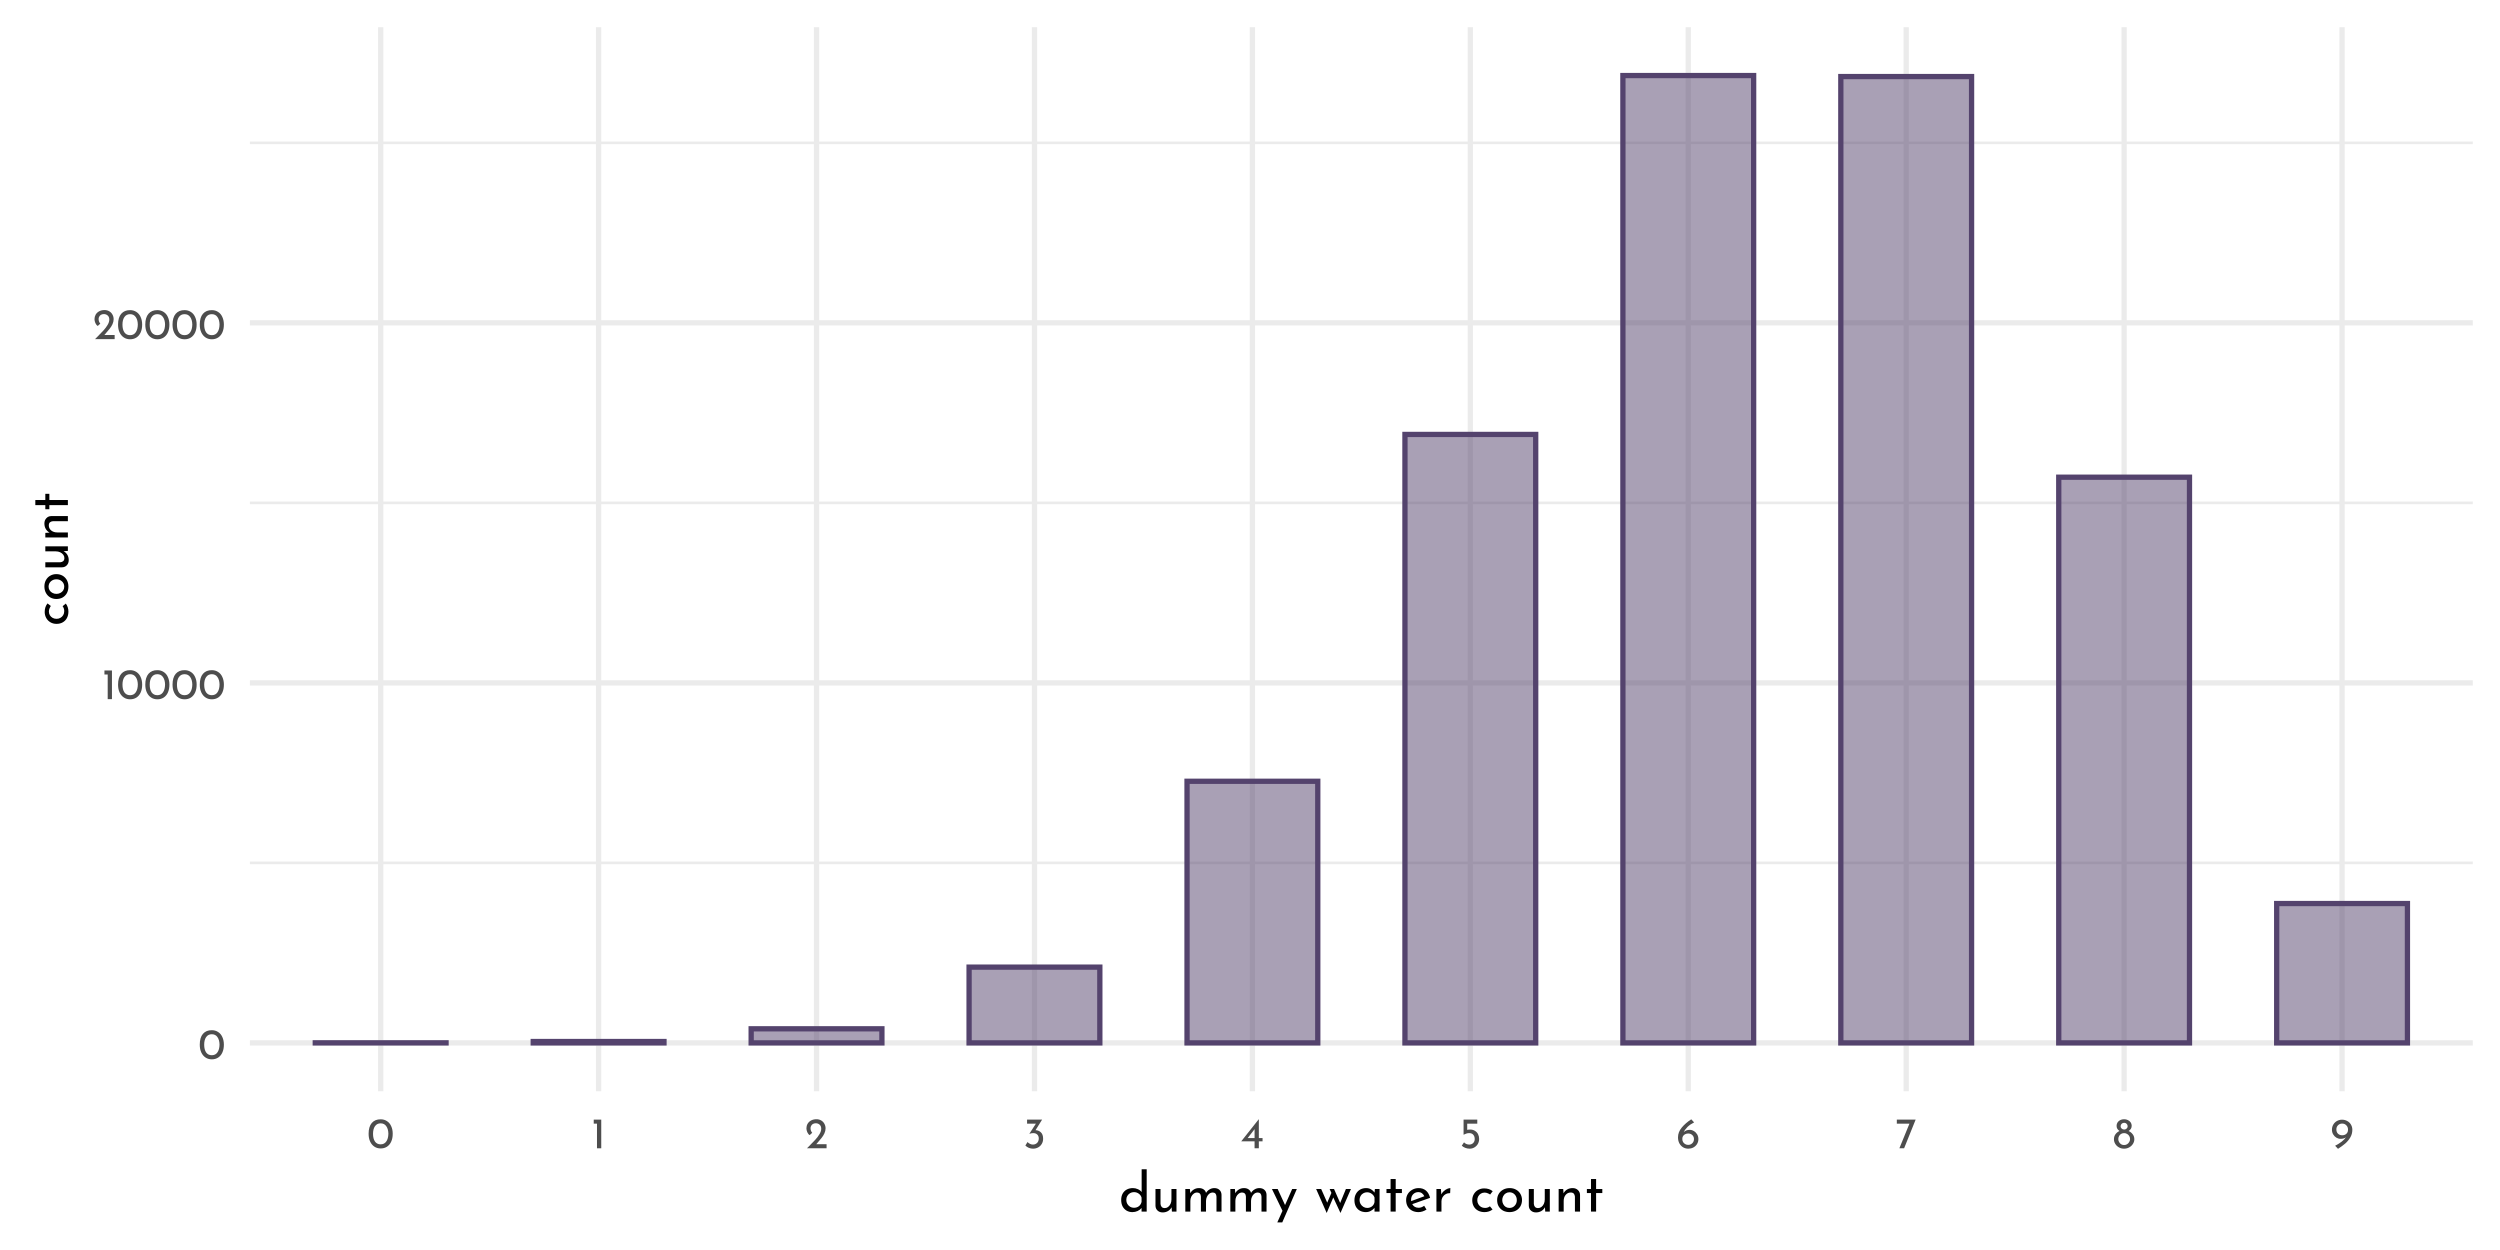
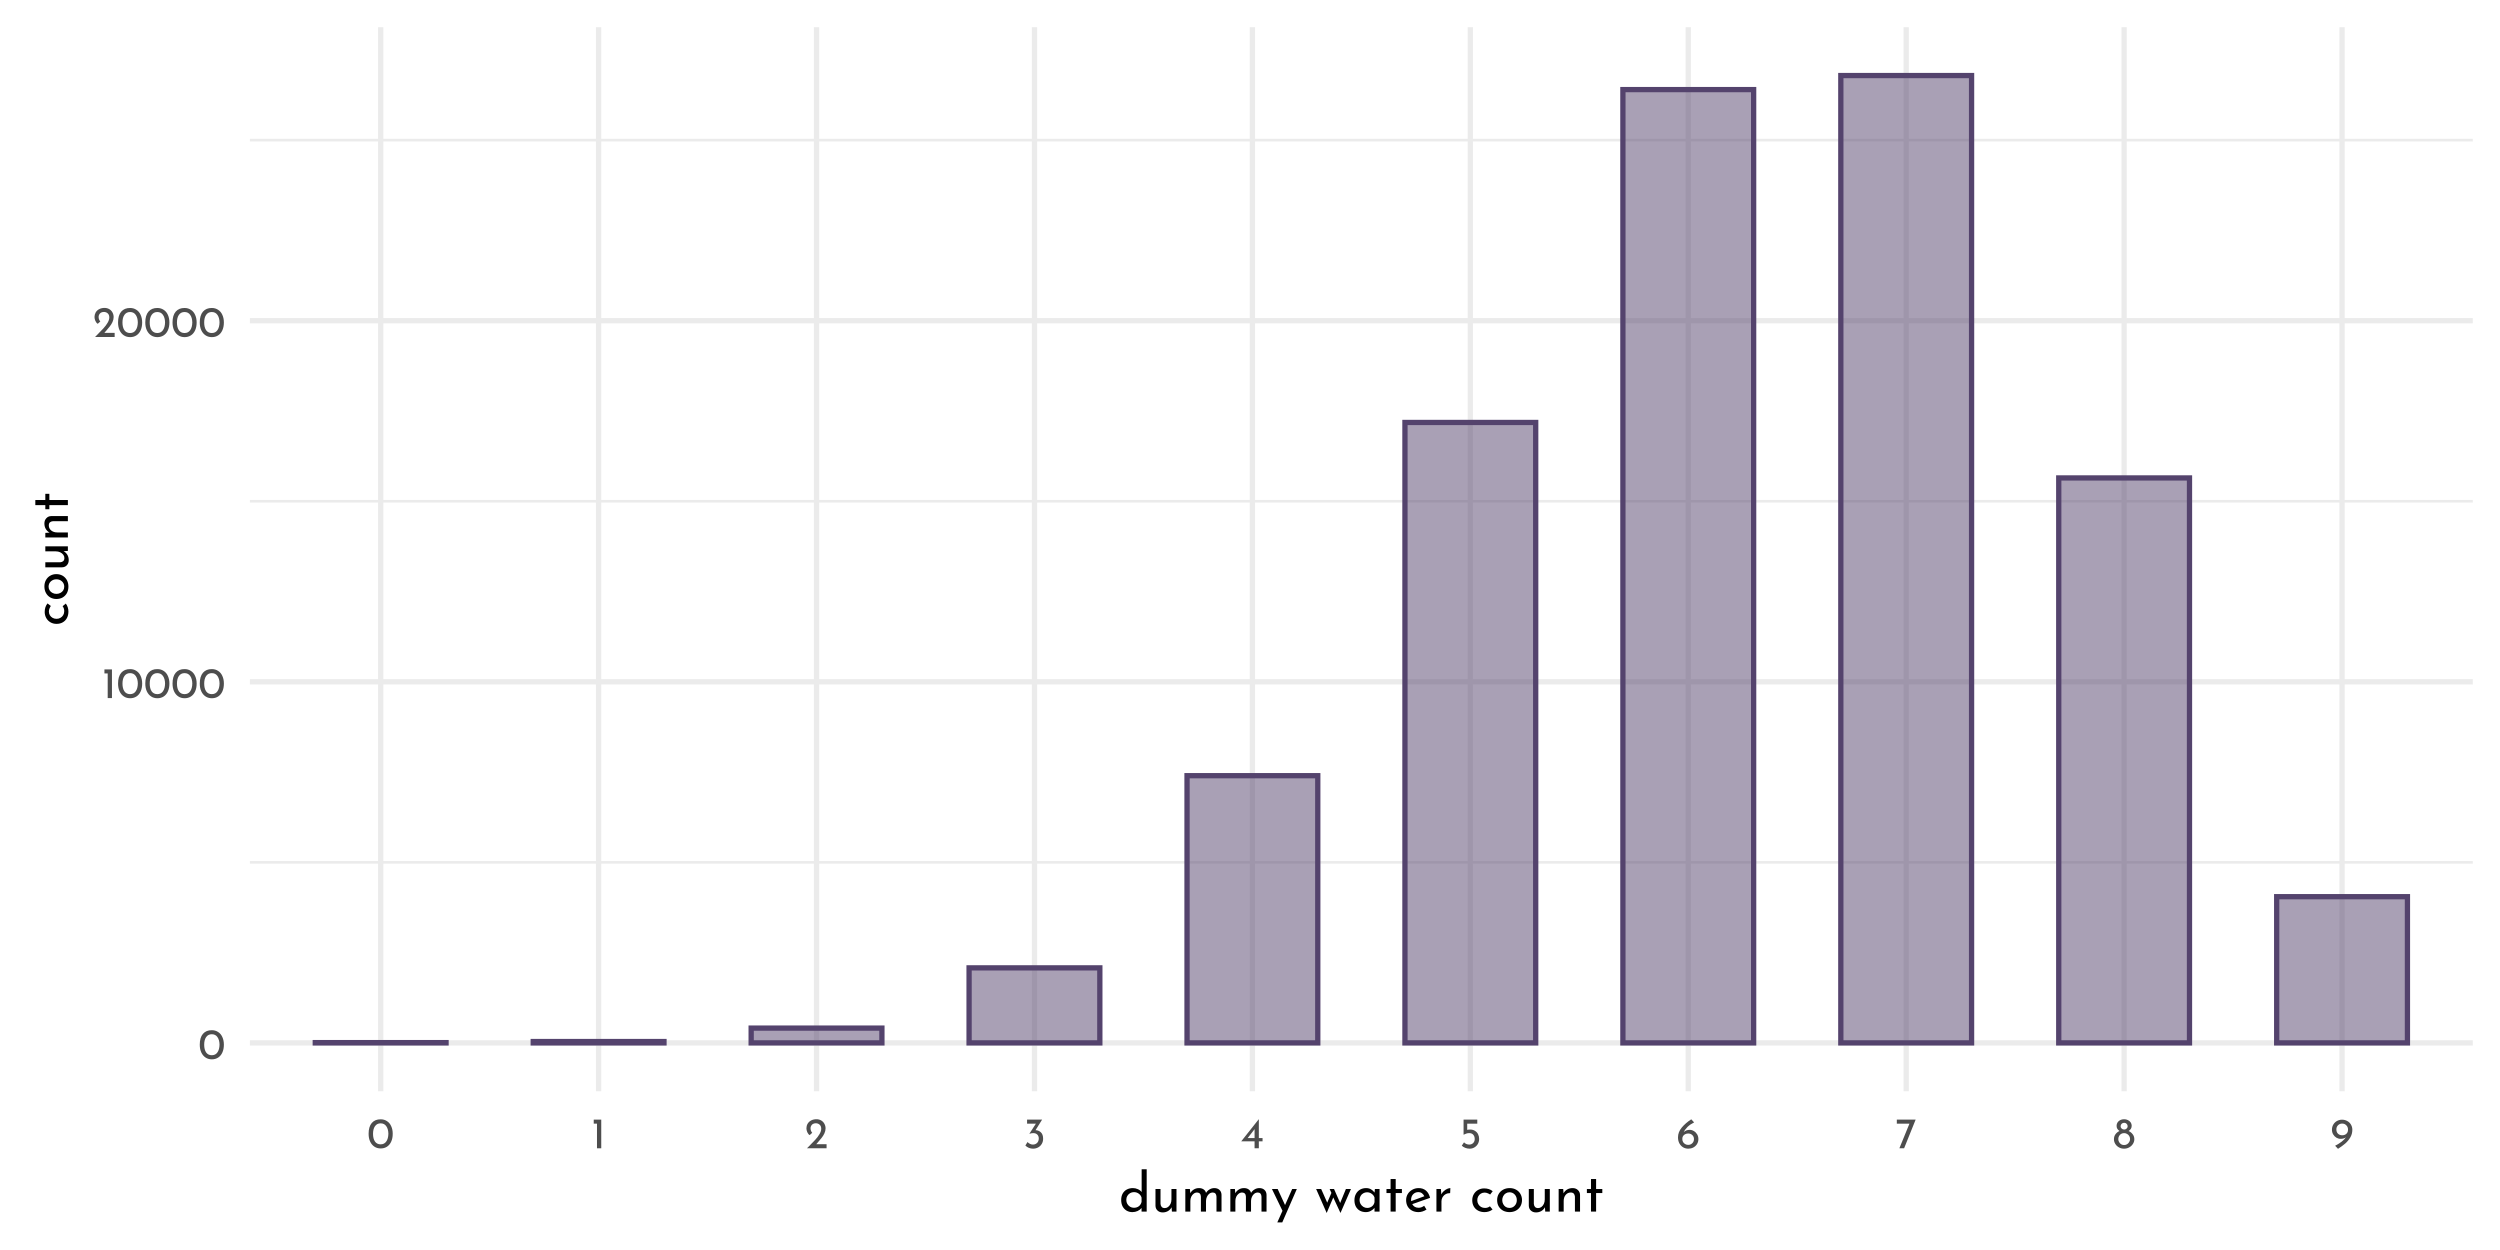
<svg xmlns="http://www.w3.org/2000/svg" xmlns:xlink="http://www.w3.org/1999/xlink" width="504pt" height="252pt" viewBox="0 0 504 252" version="1.1">
  <defs>
    <g>
      <symbol overflow="visible" id="glyph0-0">
        <path style="stroke:none;" d="" />
      </symbol>
      <symbol overflow="visible" id="glyph0-1">
        <path style="stroke:none;" d="M 2.75 0.031 C 2.27 0.031 1.848 -0.086 1.484 -0.328 C 1.117 -0.566 0.832 -0.906 0.625 -1.344 C 0.414 -1.789 0.312 -2.316 0.312 -2.922 C 0.312 -3.879 0.523 -4.609 0.953 -5.109 C 1.391 -5.609 1.988 -5.852 2.75 -5.844 C 3.219 -5.844 3.633 -5.723 4 -5.484 C 4.375 -5.254 4.66 -4.914 4.859 -4.469 C 5.066 -4.031 5.172 -3.516 5.172 -2.922 C 5.172 -2.305 5.066 -1.773 4.859 -1.328 C 4.66 -0.891 4.375 -0.551 4 -0.312 C 3.633 -0.082 3.219 0.031 2.75 0.031 Z M 2.734 -0.797 C 3.234 -0.797 3.613 -0.988 3.875 -1.375 C 4.145 -1.758 4.285 -2.281 4.297 -2.938 C 4.285 -3.57 4.145 -4.078 3.875 -4.453 C 3.613 -4.836 3.234 -5.031 2.734 -5.031 C 2.242 -5.031 1.863 -4.836 1.594 -4.453 C 1.332 -4.078 1.203 -3.566 1.203 -2.922 C 1.203 -2.266 1.332 -1.742 1.594 -1.359 C 1.863 -0.984 2.242 -0.797 2.734 -0.797 Z M 2.734 -0.797 " />
      </symbol>
      <symbol overflow="visible" id="glyph0-2">
        <path style="stroke:none;" d="M 1.984 -5.781 L 1.984 0 L 1.125 0 L 1.125 -4.969 L 0.469 -4.969 L 0.469 -5.781 Z M 1.984 -5.781 " />
      </symbol>
      <symbol overflow="visible" id="glyph0-3">
        <path style="stroke:none;" d="M 4.422 -0.828 L 4.422 0 L 0.469 0 L 0.766 -0.297 C 1.359 -0.891 1.82 -1.367 2.156 -1.734 C 2.5 -2.109 2.781 -2.484 3 -2.859 C 3.227 -3.242 3.344 -3.602 3.344 -3.938 C 3.344 -4.301 3.234 -4.578 3.016 -4.766 C 2.805 -4.953 2.551 -5.047 2.25 -5.047 C 2.008 -5.047 1.805 -4.992 1.641 -4.891 C 1.484 -4.785 1.367 -4.656 1.297 -4.5 C 1.223 -4.352 1.188 -4.207 1.188 -4.062 C 1.188 -3.688 1.301 -3.375 1.531 -3.125 L 1.016 -2.656 C 0.816 -2.77 0.656 -2.969 0.531 -3.25 C 0.414 -3.531 0.359 -3.789 0.359 -4.031 C 0.359 -4.352 0.438 -4.656 0.594 -4.938 C 0.758 -5.219 0.992 -5.441 1.297 -5.609 C 1.609 -5.773 1.973 -5.859 2.391 -5.859 C 2.742 -5.859 3.062 -5.773 3.344 -5.609 C 3.625 -5.441 3.836 -5.219 3.984 -4.938 C 4.141 -4.656 4.219 -4.348 4.219 -4.016 C 4.219 -3.68 4.141 -3.344 3.984 -3 C 3.828 -2.664 3.629 -2.352 3.391 -2.062 C 3.16 -1.77 2.852 -1.406 2.469 -0.969 L 2.344 -0.828 Z M 4.422 -0.828 " />
      </symbol>
      <symbol overflow="visible" id="glyph0-4">
        <path style="stroke:none;" d="M 2.516 -3.656 C 2.961 -3.633 3.328 -3.484 3.609 -3.203 C 3.898 -2.922 4.047 -2.492 4.047 -1.922 C 4.047 -1.523 3.953 -1.176 3.766 -0.875 C 3.586 -0.57 3.344 -0.336 3.031 -0.172 C 2.719 -0.004 2.375 0.078 2 0.078 C 1.719 0.078 1.438 0.02 1.156 -0.094 C 0.875 -0.219 0.645 -0.375 0.469 -0.562 L 0.906 -1.266 C 1.02 -1.129 1.176 -1.008 1.375 -0.906 C 1.57 -0.801 1.773 -0.75 1.984 -0.75 C 2.316 -0.75 2.598 -0.859 2.828 -1.078 C 3.055 -1.305 3.172 -1.609 3.172 -1.984 C 3.172 -2.305 3.07 -2.566 2.875 -2.766 C 2.676 -2.961 2.406 -3.062 2.062 -3.062 C 1.812 -3.062 1.562 -3.016 1.312 -2.922 L 1.297 -2.969 L 2.594 -4.969 L 0.812 -4.969 L 0.812 -5.781 L 3.844 -5.781 Z M 2.516 -3.656 " />
      </symbol>
      <symbol overflow="visible" id="glyph0-5">
        <path style="stroke:none;" d="M 4.406 -2.062 L 4.406 -1.406 L 3.656 -1.406 L 3.656 0 L 2.797 0 L 2.797 -1.406 L 0.109 -1.406 L 3.641 -5.859 L 3.656 -5.859 L 3.656 -2.062 Z M 2.797 -2.062 L 2.797 -3.859 L 1.406 -2.062 Z M 2.797 -2.062 " />
      </symbol>
      <symbol overflow="visible" id="glyph0-6">
        <path style="stroke:none;" d="M 2.266 -3.781 C 2.641 -3.781 2.961 -3.691 3.234 -3.516 C 3.516 -3.348 3.723 -3.125 3.859 -2.844 C 4.004 -2.562 4.078 -2.242 4.078 -1.891 C 4.078 -1.523 3.992 -1.191 3.828 -0.891 C 3.66 -0.598 3.43 -0.363 3.141 -0.188 C 2.848 -0.008 2.52 0.078 2.156 0.078 C 1.852 0.078 1.555 0.02 1.266 -0.094 C 0.984 -0.207 0.754 -0.352 0.578 -0.531 L 1.031 -1.203 C 1.145 -1.066 1.297 -0.957 1.484 -0.875 C 1.68 -0.789 1.879 -0.75 2.078 -0.75 C 2.398 -0.75 2.664 -0.852 2.875 -1.062 C 3.082 -1.27 3.188 -1.535 3.188 -1.859 C 3.188 -2.223 3.086 -2.516 2.891 -2.734 C 2.703 -2.953 2.426 -3.062 2.062 -3.062 C 1.863 -3.062 1.676 -3.031 1.5 -2.969 C 1.32 -2.914 1.133 -2.836 0.938 -2.734 L 0.938 -5.781 L 3.703 -5.781 L 3.703 -4.969 L 1.672 -4.969 L 1.672 -3.719 C 1.859 -3.758 2.055 -3.781 2.266 -3.781 Z M 2.266 -3.781 " />
      </symbol>
      <symbol overflow="visible" id="glyph0-7">
        <path style="stroke:none;" d="M 2.688 -3.719 C 2.988 -3.719 3.27 -3.633 3.531 -3.469 C 3.801 -3.312 4.02 -3.094 4.188 -2.812 C 4.352 -2.531 4.438 -2.211 4.438 -1.859 C 4.438 -1.484 4.344 -1.145 4.156 -0.844 C 3.969 -0.551 3.719 -0.32 3.406 -0.156 C 3.094 0 2.758 0.078 2.406 0.078 C 2.02 0.078 1.664 -0.016 1.344 -0.203 C 1.031 -0.398 0.781 -0.672 0.594 -1.016 C 0.414 -1.359 0.328 -1.758 0.328 -2.219 C 0.328 -2.914 0.578 -3.566 1.078 -4.172 C 1.578 -4.773 2.219 -5.332 3 -5.844 L 3.578 -5.219 C 3.047 -4.957 2.602 -4.656 2.25 -4.312 C 1.906 -3.969 1.648 -3.613 1.484 -3.25 C 1.785 -3.562 2.188 -3.719 2.688 -3.719 Z M 2.375 -0.688 C 2.707 -0.688 2.984 -0.797 3.203 -1.016 C 3.43 -1.234 3.547 -1.516 3.547 -1.859 C 3.547 -2.191 3.43 -2.461 3.203 -2.672 C 2.984 -2.879 2.707 -2.984 2.375 -2.984 C 2.164 -2.984 1.969 -2.938 1.781 -2.844 C 1.602 -2.758 1.461 -2.641 1.359 -2.484 C 1.254 -2.328 1.203 -2.16 1.203 -1.984 L 1.203 -1.828 C 1.203 -1.617 1.254 -1.426 1.359 -1.25 C 1.461 -1.082 1.602 -0.945 1.781 -0.844 C 1.969 -0.738 2.164 -0.688 2.375 -0.688 Z M 2.375 -0.688 " />
      </symbol>
      <symbol overflow="visible" id="glyph0-8">
        <path style="stroke:none;" d="M 4.062 -5.781 L 1.734 0 L 0.781 0 L 2.812 -4.969 L 0.266 -4.969 L 0.266 -5.781 Z M 4.062 -5.781 " />
      </symbol>
      <symbol overflow="visible" id="glyph0-9">
        <path style="stroke:none;" d="M 0.25 -1.828 C 0.25 -2.234 0.359 -2.578 0.578 -2.859 C 0.805 -3.148 1.07 -3.359 1.375 -3.484 C 1.188 -3.609 1.039 -3.754 0.938 -3.922 C 0.832 -4.086 0.781 -4.289 0.781 -4.531 C 0.781 -4.781 0.844 -5.004 0.969 -5.203 C 1.102 -5.41 1.285 -5.57 1.516 -5.688 C 1.742 -5.801 2.004 -5.859 2.297 -5.859 C 2.578 -5.859 2.832 -5.801 3.062 -5.688 C 3.301 -5.57 3.488 -5.414 3.625 -5.219 C 3.758 -5.02 3.828 -4.801 3.828 -4.562 C 3.828 -4.312 3.773 -4.102 3.672 -3.938 C 3.566 -3.77 3.41 -3.617 3.203 -3.484 C 3.523 -3.348 3.797 -3.133 4.016 -2.844 C 4.242 -2.562 4.359 -2.223 4.359 -1.828 C 4.359 -1.492 4.266 -1.18 4.078 -0.891 C 3.898 -0.598 3.648 -0.363 3.328 -0.188 C 3.016 -0.008 2.664 0.078 2.281 0.078 C 1.906 0.078 1.562 -0.008 1.25 -0.188 C 0.938 -0.363 0.691 -0.598 0.516 -0.891 C 0.336 -1.18 0.25 -1.492 0.25 -1.828 Z M 1.594 -4.438 C 1.594 -4.25 1.664 -4.094 1.812 -3.969 C 1.957 -3.844 2.125 -3.781 2.312 -3.781 C 2.5 -3.781 2.66 -3.844 2.797 -3.969 C 2.941 -4.094 3.016 -4.25 3.016 -4.438 C 3.016 -4.633 2.945 -4.801 2.812 -4.938 C 2.676 -5.07 2.508 -5.141 2.312 -5.141 C 2.113 -5.141 1.941 -5.07 1.797 -4.938 C 1.66 -4.801 1.594 -4.633 1.594 -4.438 Z M 1.125 -1.859 C 1.125 -1.648 1.176 -1.453 1.281 -1.266 C 1.383 -1.078 1.523 -0.926 1.703 -0.812 C 1.879 -0.707 2.07 -0.656 2.281 -0.656 C 2.5 -0.656 2.703 -0.707 2.891 -0.812 C 3.078 -0.926 3.223 -1.078 3.328 -1.266 C 3.441 -1.453 3.5 -1.648 3.5 -1.859 C 3.5 -2.078 3.445 -2.273 3.344 -2.453 C 3.238 -2.641 3.094 -2.785 2.906 -2.891 C 2.719 -3.004 2.52 -3.062 2.312 -3.062 C 2.094 -3.062 1.891 -3.008 1.703 -2.906 C 1.523 -2.801 1.383 -2.656 1.281 -2.469 C 1.176 -2.281 1.125 -2.078 1.125 -1.859 Z M 1.125 -1.859 " />
      </symbol>
      <symbol overflow="visible" id="glyph0-10">
        <path style="stroke:none;" d="M 2.359 -5.766 C 2.742 -5.766 3.094 -5.676 3.406 -5.5 C 3.727 -5.332 3.977 -5.094 4.156 -4.781 C 4.344 -4.469 4.438 -4.117 4.438 -3.734 C 4.438 -3.16 4.297 -2.641 4.016 -2.172 C 3.742 -1.711 3.41 -1.312 3.016 -0.969 C 2.617 -0.625 2.129 -0.266 1.547 0.109 L 0.969 -0.516 C 1.477 -0.773 1.922 -1.051 2.297 -1.344 C 2.68 -1.645 2.969 -1.941 3.156 -2.234 C 2.883 -2.016 2.523 -1.906 2.078 -1.906 C 1.773 -1.906 1.488 -1.984 1.219 -2.141 C 0.957 -2.305 0.742 -2.523 0.578 -2.797 C 0.41 -3.078 0.328 -3.391 0.328 -3.734 C 0.328 -4.141 0.422 -4.492 0.609 -4.797 C 0.797 -5.109 1.047 -5.348 1.359 -5.516 C 1.672 -5.68 2.004 -5.766 2.359 -5.766 Z M 1.219 -3.797 C 1.219 -3.441 1.328 -3.156 1.547 -2.938 C 1.773 -2.727 2.055 -2.625 2.391 -2.625 C 2.734 -2.625 3.016 -2.723 3.234 -2.922 C 3.453 -3.129 3.562 -3.383 3.562 -3.688 L 3.562 -3.859 C 3.551 -4.172 3.43 -4.438 3.203 -4.656 C 2.984 -4.875 2.711 -4.984 2.391 -4.984 C 2.055 -4.984 1.773 -4.867 1.547 -4.641 C 1.328 -4.422 1.219 -4.141 1.219 -3.797 Z M 1.219 -3.797 " />
      </symbol>
      <symbol overflow="visible" id="glyph1-0">
        <path style="stroke:none;" d="" />
      </symbol>
      <symbol overflow="visible" id="glyph1-1">
        <path style="stroke:none;" d="M 5.641 -8.531 L 5.641 0 L 4.609 0 L 4.609 -0.719 C 4.391 -0.457 4.117 -0.254 3.797 -0.109 C 3.484 0.035 3.133 0.109 2.75 0.109 C 2.32 0.109 1.938 0.008 1.594 -0.188 C 1.25 -0.395 0.977 -0.68 0.781 -1.047 C 0.594 -1.422 0.5 -1.852 0.5 -2.344 C 0.5 -2.832 0.598 -3.258 0.797 -3.625 C 1.004 -3.988 1.285 -4.266 1.641 -4.453 C 2.004 -4.641 2.414 -4.734 2.875 -4.734 C 3.219 -4.734 3.547 -4.66 3.859 -4.516 C 4.18 -4.379 4.438 -4.188 4.625 -3.938 L 4.625 -8.531 Z M 3.062 -0.766 C 3.457 -0.766 3.789 -0.867 4.062 -1.078 C 4.344 -1.297 4.523 -1.586 4.609 -1.953 L 4.609 -2.812 C 4.523 -3.133 4.336 -3.398 4.047 -3.609 C 3.766 -3.816 3.438 -3.922 3.062 -3.922 C 2.789 -3.922 2.535 -3.852 2.297 -3.719 C 2.066 -3.582 1.879 -3.395 1.734 -3.156 C 1.598 -2.926 1.531 -2.66 1.531 -2.359 C 1.531 -2.055 1.598 -1.785 1.734 -1.547 C 1.879 -1.305 2.066 -1.113 2.297 -0.969 C 2.535 -0.832 2.789 -0.766 3.062 -0.766 Z M 3.062 -0.766 " />
      </symbol>
      <symbol overflow="visible" id="glyph1-2">
        <path style="stroke:none;" d="M 5.125 -4.547 L 5.125 0 L 4.203 0 L 4.141 -0.875 C 3.984 -0.562 3.742 -0.305 3.422 -0.109 C 3.098 0.078 2.738 0.172 2.344 0.172 C 1.926 0.172 1.582 0.047 1.312 -0.203 C 1.039 -0.453 0.898 -0.781 0.891 -1.188 L 0.891 -4.547 L 1.906 -4.547 L 1.906 -1.547 C 1.926 -1.297 2.004 -1.094 2.141 -0.938 C 2.273 -0.789 2.477 -0.711 2.75 -0.703 C 3 -0.703 3.223 -0.773 3.422 -0.922 C 3.629 -1.078 3.797 -1.285 3.922 -1.547 C 4.047 -1.816 4.109 -2.113 4.109 -2.438 L 4.109 -4.547 Z M 5.125 -4.547 " />
      </symbol>
      <symbol overflow="visible" id="glyph1-3">
        <path style="stroke:none;" d="M 6.734 -4.734 C 7.172 -4.734 7.52 -4.609 7.781 -4.359 C 8.039 -4.117 8.176 -3.789 8.188 -3.375 L 8.188 0 L 7.172 0 L 7.172 -3 C 7.148 -3.539 6.91 -3.82 6.453 -3.844 C 6.18 -3.844 5.941 -3.766 5.734 -3.609 C 5.523 -3.453 5.363 -3.242 5.25 -2.984 C 5.133 -2.734 5.07 -2.461 5.062 -2.172 L 5.062 0 L 4.031 0 L 4.031 -3 C 4.008 -3.539 3.758 -3.82 3.281 -3.844 C 3.02 -3.844 2.785 -3.766 2.578 -3.609 C 2.367 -3.453 2.203 -3.242 2.078 -2.984 C 1.961 -2.723 1.906 -2.445 1.906 -2.156 L 1.906 0 L 0.891 0 L 0.891 -4.547 L 1.812 -4.547 L 1.891 -3.703 C 2.066 -4.023 2.305 -4.273 2.609 -4.453 C 2.91 -4.641 3.258 -4.734 3.656 -4.734 C 4.02 -4.734 4.328 -4.645 4.578 -4.469 C 4.828 -4.301 4.988 -4.066 5.062 -3.766 C 5.25 -4.066 5.488 -4.301 5.781 -4.469 C 6.07 -4.645 6.391 -4.734 6.734 -4.734 Z M 6.734 -4.734 " />
      </symbol>
      <symbol overflow="visible" id="glyph1-4">
        <path style="stroke:none;" d="M 5.219 -4.547 L 2.281 2.188 L 1.281 2.188 L 2.328 -0.156 L 0.203 -4.547 L 1.359 -4.547 L 2.844 -1.312 L 4.281 -4.547 Z M 5.219 -4.547 " />
      </symbol>
      <symbol overflow="visible" id="glyph1-5">
        <path style="stroke:none;" d="" />
      </symbol>
      <symbol overflow="visible" id="glyph1-6">
        <path style="stroke:none;" d="M 7.219 -4.547 L 5.109 0.281 L 3.656 -2.844 L 2.328 0.281 L 0.203 -4.547 L 1.219 -4.547 L 2.438 -1.797 L 3.281 -3.766 L 2.922 -4.547 L 3.812 -4.547 L 5.047 -1.734 L 6.203 -4.547 Z M 7.219 -4.547 " />
      </symbol>
      <symbol overflow="visible" id="glyph1-7">
        <path style="stroke:none;" d="M 5.562 -4.547 L 5.562 0 L 4.547 0 L 4.547 -0.75 C 4.379 -0.531 4.141 -0.332 3.828 -0.156 C 3.523 0.02 3.18 0.109 2.797 0.109 C 2.359 0.109 1.961 0.016 1.609 -0.172 C 1.266 -0.359 0.992 -0.629 0.797 -0.984 C 0.598 -1.348 0.5 -1.781 0.5 -2.281 C 0.5 -2.781 0.602 -3.211 0.812 -3.578 C 1.02 -3.953 1.301 -4.238 1.656 -4.438 C 2.008 -4.633 2.406 -4.734 2.844 -4.734 C 3.227 -4.734 3.562 -4.648 3.844 -4.484 C 4.133 -4.316 4.367 -4.098 4.547 -3.828 L 4.625 -4.547 Z M 3.062 -0.734 C 3.438 -0.734 3.758 -0.836 4.031 -1.047 C 4.301 -1.254 4.473 -1.539 4.547 -1.906 L 4.547 -2.812 C 4.453 -3.125 4.266 -3.379 3.984 -3.578 C 3.711 -3.785 3.395 -3.891 3.031 -3.891 C 2.758 -3.891 2.508 -3.82 2.281 -3.688 C 2.051 -3.562 1.867 -3.379 1.734 -3.141 C 1.598 -2.898 1.531 -2.629 1.531 -2.328 C 1.531 -2.035 1.598 -1.77 1.734 -1.531 C 1.879 -1.289 2.066 -1.098 2.297 -0.953 C 2.535 -0.805 2.789 -0.734 3.062 -0.734 Z M 3.062 -0.734 " />
      </symbol>
      <symbol overflow="visible" id="glyph1-8">
        <path style="stroke:none;" d="M 2.359 -6.562 L 2.359 -4.547 L 3.609 -4.547 L 3.609 -3.734 L 2.359 -3.734 L 2.359 0 L 1.328 0 L 1.328 -3.734 L 0.5 -3.734 L 0.5 -4.547 L 1.328 -4.547 L 1.328 -6.562 Z M 2.359 -6.562 " />
      </symbol>
      <symbol overflow="visible" id="glyph1-9">
        <path style="stroke:none;" d="M 3.031 -0.766 C 3.406 -0.766 3.773 -0.898 4.141 -1.172 L 4.609 -0.406 C 4.367 -0.25 4.109 -0.125 3.828 -0.031 C 3.547 0.062 3.27 0.109 3 0.109 C 2.5 0.109 2.055 0.004 1.672 -0.203 C 1.297 -0.41 1.004 -0.695 0.797 -1.062 C 0.598 -1.426 0.5 -1.844 0.5 -2.312 C 0.5 -2.758 0.609 -3.164 0.828 -3.531 C 1.055 -3.906 1.363 -4.195 1.75 -4.406 C 2.133 -4.625 2.562 -4.734 3.031 -4.734 C 3.625 -4.734 4.117 -4.562 4.516 -4.219 C 4.91 -3.875 5.18 -3.391 5.328 -2.766 L 1.734 -1.5 C 1.859 -1.27 2.031 -1.086 2.25 -0.953 C 2.477 -0.828 2.738 -0.766 3.031 -0.766 Z M 2.953 -3.922 C 2.535 -3.922 2.188 -3.773 1.906 -3.484 C 1.633 -3.191 1.5 -2.816 1.5 -2.359 C 1.5 -2.254 1.504 -2.172 1.516 -2.109 L 4.172 -3.094 C 4.055 -3.344 3.898 -3.539 3.703 -3.688 C 3.504 -3.844 3.254 -3.922 2.953 -3.922 Z M 2.953 -3.922 " />
      </symbol>
      <symbol overflow="visible" id="glyph1-10">
        <path style="stroke:none;" d="M 1.875 -3.469 C 2 -3.719 2.164 -3.938 2.375 -4.125 C 2.594 -4.32 2.82 -4.473 3.062 -4.578 C 3.312 -4.68 3.523 -4.734 3.703 -4.734 L 3.656 -3.719 C 3.332 -3.727 3.035 -3.66 2.766 -3.516 C 2.492 -3.367 2.281 -3.164 2.125 -2.906 C 1.977 -2.645 1.906 -2.367 1.906 -2.078 L 1.906 0 L 0.891 0 L 0.891 -4.547 L 1.797 -4.547 Z M 1.875 -3.469 " />
      </symbol>
      <symbol overflow="visible" id="glyph1-11">
        <path style="stroke:none;" d="M 4.594 -0.422 C 4.383 -0.254 4.141 -0.125 3.859 -0.031 C 3.578 0.062 3.285 0.109 2.984 0.109 C 2.492 0.109 2.062 0.008 1.688 -0.188 C 1.312 -0.383 1.02 -0.664 0.812 -1.031 C 0.602 -1.395 0.5 -1.812 0.5 -2.281 C 0.5 -2.75 0.609 -3.164 0.828 -3.531 C 1.047 -3.895 1.336 -4.176 1.703 -4.375 C 2.066 -4.57 2.461 -4.672 2.891 -4.672 C 3.586 -4.672 4.164 -4.484 4.625 -4.109 L 4.109 -3.438 C 3.961 -3.539 3.789 -3.629 3.594 -3.703 C 3.406 -3.785 3.203 -3.828 2.984 -3.828 C 2.711 -3.828 2.461 -3.758 2.234 -3.625 C 2.016 -3.488 1.836 -3.301 1.703 -3.062 C 1.578 -2.832 1.516 -2.57 1.516 -2.281 C 1.516 -2 1.582 -1.738 1.719 -1.5 C 1.852 -1.27 2.035 -1.082 2.266 -0.938 C 2.504 -0.801 2.773 -0.734 3.078 -0.734 C 3.453 -0.734 3.781 -0.844 4.062 -1.062 Z M 4.594 -0.422 " />
      </symbol>
      <symbol overflow="visible" id="glyph1-12">
        <path style="stroke:none;" d="M 0.5 -2.328 C 0.5 -2.766 0.602 -3.172 0.812 -3.547 C 1.031 -3.922 1.332 -4.211 1.719 -4.422 C 2.102 -4.629 2.539 -4.734 3.031 -4.734 C 3.508 -4.734 3.938 -4.629 4.312 -4.422 C 4.695 -4.211 4.992 -3.922 5.203 -3.547 C 5.41 -3.18 5.516 -2.773 5.516 -2.328 C 5.516 -1.867 5.41 -1.453 5.203 -1.078 C 4.992 -0.711 4.695 -0.422 4.312 -0.203 C 3.926 0.004 3.488 0.109 3 0.109 C 2.52 0.109 2.086 0.008 1.703 -0.188 C 1.328 -0.395 1.031 -0.68 0.812 -1.047 C 0.602 -1.41 0.5 -1.836 0.5 -2.328 Z M 1.531 -2.312 C 1.531 -2.02 1.594 -1.754 1.719 -1.516 C 1.844 -1.273 2.016 -1.082 2.234 -0.938 C 2.461 -0.801 2.711 -0.734 2.984 -0.734 C 3.41 -0.734 3.766 -0.883 4.047 -1.188 C 4.328 -1.488 4.469 -1.863 4.469 -2.312 C 4.469 -2.758 4.328 -3.133 4.047 -3.438 C 3.766 -3.738 3.41 -3.891 2.984 -3.891 C 2.711 -3.891 2.461 -3.816 2.234 -3.672 C 2.016 -3.535 1.844 -3.344 1.719 -3.094 C 1.594 -2.852 1.531 -2.594 1.531 -2.312 Z M 1.531 -2.312 " />
      </symbol>
      <symbol overflow="visible" id="glyph1-13">
        <path style="stroke:none;" d="M 3.719 -4.734 C 4.145 -4.734 4.492 -4.602 4.766 -4.344 C 5.047 -4.094 5.191 -3.766 5.203 -3.359 L 5.203 0 L 4.172 0 L 4.172 -3.016 C 4.148 -3.273 4.07 -3.477 3.938 -3.625 C 3.801 -3.77 3.594 -3.844 3.312 -3.844 C 2.906 -3.844 2.566 -3.68 2.297 -3.359 C 2.035 -3.035 1.906 -2.629 1.906 -2.141 L 1.906 0 L 0.891 0 L 0.891 -4.547 L 1.812 -4.547 L 1.875 -3.672 C 2.039 -4.004 2.285 -4.266 2.609 -4.453 C 2.93 -4.641 3.301 -4.734 3.719 -4.734 Z M 3.719 -4.734 " />
      </symbol>
      <symbol overflow="visible" id="glyph2-0">
        <path style="stroke:none;" d="" />
      </symbol>
      <symbol overflow="visible" id="glyph2-1">
        <path style="stroke:none;" d="M -0.422 -4.594 C -0.254 -4.383 -0.125 -4.141 -0.031 -3.859 C 0.062 -3.578 0.109 -3.285 0.109 -2.984 C 0.109 -2.492 0.008 -2.062 -0.188 -1.688 C -0.383 -1.312 -0.664 -1.02 -1.031 -0.812 C -1.395 -0.602 -1.812 -0.5 -2.281 -0.5 C -2.75 -0.5 -3.164 -0.609 -3.531 -0.828 C -3.895 -1.047 -4.176 -1.336 -4.375 -1.703 C -4.57 -2.066 -4.672 -2.461 -4.672 -2.891 C -4.672 -3.586 -4.484 -4.164 -4.109 -4.625 L -3.438 -4.109 C -3.539 -3.961 -3.629 -3.789 -3.703 -3.594 C -3.785 -3.406 -3.828 -3.203 -3.828 -2.984 C -3.828 -2.711 -3.758 -2.461 -3.625 -2.234 C -3.488 -2.016 -3.301 -1.836 -3.062 -1.703 C -2.832 -1.578 -2.57 -1.516 -2.281 -1.516 C -2 -1.516 -1.738 -1.582 -1.5 -1.719 C -1.27 -1.852 -1.082 -2.035 -0.938 -2.266 C -0.801 -2.504 -0.734 -2.773 -0.734 -3.078 C -0.734 -3.453 -0.844 -3.781 -1.062 -4.062 Z M -0.422 -4.594 " />
      </symbol>
      <symbol overflow="visible" id="glyph2-2">
        <path style="stroke:none;" d="M -2.328 -0.5 C -2.766 -0.5 -3.172 -0.602 -3.547 -0.812 C -3.922 -1.031 -4.211 -1.332 -4.422 -1.719 C -4.629 -2.102 -4.734 -2.539 -4.734 -3.031 C -4.734 -3.508 -4.629 -3.938 -4.422 -4.312 C -4.211 -4.695 -3.922 -4.992 -3.547 -5.203 C -3.18 -5.41 -2.773 -5.516 -2.328 -5.516 C -1.867 -5.516 -1.453 -5.41 -1.078 -5.203 C -0.711 -4.992 -0.422 -4.695 -0.203 -4.312 C 0.004 -3.926 0.109 -3.488 0.109 -3 C 0.109 -2.52 0.008 -2.086 -0.188 -1.703 C -0.395 -1.328 -0.68 -1.031 -1.047 -0.812 C -1.41 -0.602 -1.836 -0.5 -2.328 -0.5 Z M -2.312 -1.531 C -2.02 -1.531 -1.754 -1.594 -1.516 -1.719 C -1.273 -1.844 -1.082 -2.016 -0.938 -2.234 C -0.801 -2.461 -0.734 -2.711 -0.734 -2.984 C -0.734 -3.41 -0.883 -3.766 -1.188 -4.047 C -1.488 -4.328 -1.863 -4.469 -2.312 -4.469 C -2.758 -4.469 -3.133 -4.328 -3.438 -4.047 C -3.738 -3.766 -3.891 -3.41 -3.891 -2.984 C -3.891 -2.711 -3.816 -2.461 -3.672 -2.234 C -3.535 -2.016 -3.344 -1.844 -3.094 -1.719 C -2.852 -1.594 -2.594 -1.531 -2.312 -1.531 Z M -2.312 -1.531 " />
      </symbol>
      <symbol overflow="visible" id="glyph2-3">
        <path style="stroke:none;" d="M -4.547 -5.125 L 0 -5.125 L 0 -4.203 L -0.875 -4.141 C -0.562 -3.984 -0.305 -3.742 -0.109 -3.422 C 0.078 -3.098 0.172 -2.738 0.172 -2.344 C 0.172 -1.926 0.047 -1.582 -0.203 -1.312 C -0.453 -1.039 -0.781 -0.898 -1.188 -0.891 L -4.547 -0.891 L -4.547 -1.906 L -1.547 -1.906 C -1.297 -1.926 -1.094 -2.004 -0.938 -2.141 C -0.789 -2.273 -0.711 -2.477 -0.703 -2.75 C -0.703 -3 -0.773 -3.223 -0.922 -3.422 C -1.078 -3.629 -1.285 -3.797 -1.547 -3.922 C -1.816 -4.047 -2.113 -4.109 -2.438 -4.109 L -4.547 -4.109 Z M -4.547 -5.125 " />
      </symbol>
      <symbol overflow="visible" id="glyph2-4">
        <path style="stroke:none;" d="M -4.734 -3.719 C -4.734 -4.145 -4.602 -4.492 -4.344 -4.766 C -4.094 -5.047 -3.766 -5.191 -3.359 -5.203 L 0 -5.203 L 0 -4.172 L -3.016 -4.172 C -3.273 -4.148 -3.477 -4.07 -3.625 -3.938 C -3.77 -3.801 -3.844 -3.594 -3.844 -3.312 C -3.844 -2.906 -3.68 -2.566 -3.359 -2.297 C -3.035 -2.035 -2.629 -1.906 -2.141 -1.906 L 0 -1.906 L 0 -0.891 L -4.547 -0.891 L -4.547 -1.812 L -3.672 -1.875 C -4.004 -2.039 -4.266 -2.285 -4.453 -2.609 C -4.641 -2.93 -4.734 -3.301 -4.734 -3.719 Z M -4.734 -3.719 " />
      </symbol>
      <symbol overflow="visible" id="glyph2-5">
        <path style="stroke:none;" d="M -6.562 -2.359 L -4.547 -2.359 L -4.547 -3.609 L -3.734 -3.609 L -3.734 -2.359 L 0 -2.359 L 0 -1.328 L -3.734 -1.328 L -3.734 -0.5 L -4.547 -0.5 L -4.547 -1.328 L -6.562 -1.328 Z M -6.562 -2.359 " />
      </symbol>
    </g>
    <clipPath id="clip1">
      <path d="M 50.383 173 L 498.52 173 L 498.52 175 L 50.383 175 Z M 50.383 173 " />
    </clipPath>
    <clipPath id="clip2">
-       <path d="M 50.383 101 L 498.52 101 L 498.52 102 L 50.383 102 Z M 50.383 101 " />
+       <path d="M 50.383 100 L 498.52 100 L 498.52 102 L 50.383 102 Z M 50.383 100 " />
    </clipPath>
    <clipPath id="clip3">
-       <path d="M 50.383 28 L 498.52 28 L 498.52 30 L 50.383 30 Z M 50.383 28 " />
+       <path d="M 50.383 27 L 498.52 27 L 498.52 29 L 50.383 29 Z M 50.383 27 " />
    </clipPath>
    <clipPath id="clip4">
      <path d="M 50.383 209 L 498.52 209 L 498.52 211 L 50.383 211 Z M 50.383 209 " />
    </clipPath>
    <clipPath id="clip5">
-       <path d="M 50.383 137 L 498.52 137 L 498.52 139 L 50.383 139 Z M 50.383 137 " />
+       <path d="M 50.383 136 L 498.52 136 L 498.52 138 L 50.383 138 Z M 50.383 136 " />
    </clipPath>
    <clipPath id="clip6">
      <path d="M 50.383 64 L 498.52 64 L 498.52 66 L 50.383 66 Z M 50.383 64 " />
    </clipPath>
    <clipPath id="clip7">
      <path d="M 76 5.48 L 78 5.48 L 78 220 L 76 220 Z M 76 5.48 " />
    </clipPath>
    <clipPath id="clip8">
      <path d="M 120 5.48 L 122 5.48 L 122 220 L 120 220 Z M 120 5.48 " />
    </clipPath>
    <clipPath id="clip9">
      <path d="M 164 5.48 L 166 5.48 L 166 220 L 164 220 Z M 164 5.48 " />
    </clipPath>
    <clipPath id="clip10">
      <path d="M 208 5.48 L 210 5.48 L 210 220 L 208 220 Z M 208 5.48 " />
    </clipPath>
    <clipPath id="clip11">
      <path d="M 251 5.48 L 254 5.48 L 254 220 L 251 220 Z M 251 5.48 " />
    </clipPath>
    <clipPath id="clip12">
      <path d="M 295 5.48 L 297 5.48 L 297 220 L 295 220 Z M 295 5.48 " />
    </clipPath>
    <clipPath id="clip13">
      <path d="M 339 5.48 L 341 5.48 L 341 220 L 339 220 Z M 339 5.48 " />
    </clipPath>
    <clipPath id="clip14">
      <path d="M 383 5.48 L 385 5.48 L 385 220 L 383 220 Z M 383 5.48 " />
    </clipPath>
    <clipPath id="clip15">
      <path d="M 427 5.48 L 429 5.48 L 429 220 L 427 220 Z M 427 5.48 " />
    </clipPath>
    <clipPath id="clip16">
      <path d="M 471 5.48 L 473 5.48 L 473 220 L 471 220 Z M 471 5.48 " />
    </clipPath>
  </defs>
  <g id="surface69">
    <rect x="0" y="0" width="504" height="252" style="fill:rgb(100%,100%,100%);fill-opacity:1;stroke:none;" />
    <g clip-path="url(#clip1)" clip-rule="nonzero">
-       <path style="fill:none;stroke-width:0.533;stroke-linecap:butt;stroke-linejoin:round;stroke:rgb(92.157%,92.157%,92.157%);stroke-opacity:1;stroke-miterlimit:10;" d="M 50.383 173.957 L 498.52 173.957 " />
+       <path style="fill:none;stroke-width:0.533;stroke-linecap:butt;stroke-linejoin:round;stroke:rgb(92.157%,92.157%,92.157%);stroke-opacity:1;stroke-miterlimit:10;" d="M 50.383 173.852 L 498.52 173.852 " />
    </g>
    <g clip-path="url(#clip2)" clip-rule="nonzero">
-       <path style="fill:none;stroke-width:0.533;stroke-linecap:butt;stroke-linejoin:round;stroke:rgb(92.157%,92.157%,92.157%);stroke-opacity:1;stroke-miterlimit:10;" d="M 50.383 101.379 L 498.52 101.379 " />
+       <path style="fill:none;stroke-width:0.533;stroke-linecap:butt;stroke-linejoin:round;stroke:rgb(92.157%,92.157%,92.157%);stroke-opacity:1;stroke-miterlimit:10;" d="M 50.383 101.051 L 498.52 101.051 " />
    </g>
    <g clip-path="url(#clip3)" clip-rule="nonzero">
-       <path style="fill:none;stroke-width:0.533;stroke-linecap:butt;stroke-linejoin:round;stroke:rgb(92.157%,92.157%,92.157%);stroke-opacity:1;stroke-miterlimit:10;" d="M 50.383 28.797 L 498.52 28.797 " />
+       <path style="fill:none;stroke-width:0.533;stroke-linecap:butt;stroke-linejoin:round;stroke:rgb(92.157%,92.157%,92.157%);stroke-opacity:1;stroke-miterlimit:10;" d="M 50.383 28.254 L 498.52 28.254 " />
    </g>
    <g clip-path="url(#clip4)" clip-rule="nonzero">
      <path style="fill:none;stroke-width:1.067;stroke-linecap:butt;stroke-linejoin:round;stroke:rgb(92.157%,92.157%,92.157%);stroke-opacity:1;stroke-miterlimit:10;" d="M 50.383 210.25 L 498.52 210.25 " />
    </g>
    <g clip-path="url(#clip5)" clip-rule="nonzero">
-       <path style="fill:none;stroke-width:1.067;stroke-linecap:butt;stroke-linejoin:round;stroke:rgb(92.157%,92.157%,92.157%);stroke-opacity:1;stroke-miterlimit:10;" d="M 50.383 137.668 L 498.52 137.668 " />
+       <path style="fill:none;stroke-width:1.067;stroke-linecap:butt;stroke-linejoin:round;stroke:rgb(92.157%,92.157%,92.157%);stroke-opacity:1;stroke-miterlimit:10;" d="M 50.383 137.449 L 498.52 137.449 " />
    </g>
    <g clip-path="url(#clip6)" clip-rule="nonzero">
-       <path style="fill:none;stroke-width:1.067;stroke-linecap:butt;stroke-linejoin:round;stroke:rgb(92.157%,92.157%,92.157%);stroke-opacity:1;stroke-miterlimit:10;" d="M 50.383 65.086 L 498.52 65.086 " />
+       <path style="fill:none;stroke-width:1.067;stroke-linecap:butt;stroke-linejoin:round;stroke:rgb(92.157%,92.157%,92.157%);stroke-opacity:1;stroke-miterlimit:10;" d="M 50.383 64.652 L 498.52 64.652 " />
    </g>
    <g clip-path="url(#clip7)" clip-rule="nonzero">
      <path style="fill:none;stroke-width:1.067;stroke-linecap:butt;stroke-linejoin:round;stroke:rgb(92.157%,92.157%,92.157%);stroke-opacity:1;stroke-miterlimit:10;" d="M 76.746 220 L 76.746 5.48 " />
    </g>
    <g clip-path="url(#clip8)" clip-rule="nonzero">
      <path style="fill:none;stroke-width:1.067;stroke-linecap:butt;stroke-linejoin:round;stroke:rgb(92.157%,92.157%,92.157%);stroke-opacity:1;stroke-miterlimit:10;" d="M 120.68 220 L 120.68 5.48 " />
    </g>
    <g clip-path="url(#clip9)" clip-rule="nonzero">
      <path style="fill:none;stroke-width:1.067;stroke-linecap:butt;stroke-linejoin:round;stroke:rgb(92.157%,92.157%,92.157%);stroke-opacity:1;stroke-miterlimit:10;" d="M 164.613 220 L 164.613 5.48 " />
    </g>
    <g clip-path="url(#clip10)" clip-rule="nonzero">
      <path style="fill:none;stroke-width:1.067;stroke-linecap:butt;stroke-linejoin:round;stroke:rgb(92.157%,92.157%,92.157%);stroke-opacity:1;stroke-miterlimit:10;" d="M 208.551 220 L 208.551 5.48 " />
    </g>
    <g clip-path="url(#clip11)" clip-rule="nonzero">
      <path style="fill:none;stroke-width:1.067;stroke-linecap:butt;stroke-linejoin:round;stroke:rgb(92.157%,92.157%,92.157%);stroke-opacity:1;stroke-miterlimit:10;" d="M 252.484 220 L 252.484 5.48 " />
    </g>
    <g clip-path="url(#clip12)" clip-rule="nonzero">
      <path style="fill:none;stroke-width:1.067;stroke-linecap:butt;stroke-linejoin:round;stroke:rgb(92.157%,92.157%,92.157%);stroke-opacity:1;stroke-miterlimit:10;" d="M 296.418 220 L 296.418 5.48 " />
    </g>
    <g clip-path="url(#clip13)" clip-rule="nonzero">
      <path style="fill:none;stroke-width:1.067;stroke-linecap:butt;stroke-linejoin:round;stroke:rgb(92.157%,92.157%,92.157%);stroke-opacity:1;stroke-miterlimit:10;" d="M 340.355 220 L 340.355 5.48 " />
    </g>
    <g clip-path="url(#clip14)" clip-rule="nonzero">
      <path style="fill:none;stroke-width:1.067;stroke-linecap:butt;stroke-linejoin:round;stroke:rgb(92.157%,92.157%,92.157%);stroke-opacity:1;stroke-miterlimit:10;" d="M 384.289 220 L 384.289 5.48 " />
    </g>
    <g clip-path="url(#clip15)" clip-rule="nonzero">
      <path style="fill:none;stroke-width:1.067;stroke-linecap:butt;stroke-linejoin:round;stroke:rgb(92.157%,92.157%,92.157%);stroke-opacity:1;stroke-miterlimit:10;" d="M 428.223 220 L 428.223 5.48 " />
    </g>
    <g clip-path="url(#clip16)" clip-rule="nonzero">
      <path style="fill:none;stroke-width:1.067;stroke-linecap:butt;stroke-linejoin:round;stroke:rgb(92.157%,92.157%,92.157%);stroke-opacity:1;stroke-miterlimit:10;" d="M 472.16 220 L 472.16 5.48 " />
    </g>
-     <path style="fill-rule:nonzero;fill:rgb(32.941%,26.275%,42.745%);fill-opacity:0.502;stroke-width:1.067;stroke-linecap:square;stroke-linejoin:miter;stroke:rgb(32.941%,26.275%,42.745%);stroke-opacity:1;stroke-miterlimit:10;" d="M 63.562 210.25 L 89.922 210.25 L 89.922 210.234 L 63.562 210.234 Z M 63.562 210.25 " />
-     <path style="fill-rule:nonzero;fill:rgb(32.941%,26.275%,42.745%);fill-opacity:0.502;stroke-width:1.067;stroke-linecap:square;stroke-linejoin:miter;stroke:rgb(32.941%,26.275%,42.745%);stroke-opacity:1;stroke-miterlimit:10;" d="M 107.5 210.25 L 133.859 210.25 L 133.859 209.969 L 107.5 209.969 Z M 107.5 210.25 " />
-     <path style="fill-rule:nonzero;fill:rgb(32.941%,26.275%,42.745%);fill-opacity:0.502;stroke-width:1.067;stroke-linecap:square;stroke-linejoin:miter;stroke:rgb(32.941%,26.275%,42.745%);stroke-opacity:1;stroke-miterlimit:10;" d="M 151.434 210.25 L 177.793 210.25 L 177.793 207.406 L 151.434 207.406 Z M 151.434 210.25 " />
-     <path style="fill-rule:nonzero;fill:rgb(32.941%,26.275%,42.745%);fill-opacity:0.502;stroke-width:1.067;stroke-linecap:square;stroke-linejoin:miter;stroke:rgb(32.941%,26.275%,42.745%);stroke-opacity:1;stroke-miterlimit:10;" d="M 195.367 210.25 L 221.727 210.25 L 221.727 194.973 L 195.367 194.973 Z M 195.367 210.25 " />
-     <path style="fill-rule:nonzero;fill:rgb(32.941%,26.275%,42.745%);fill-opacity:0.502;stroke-width:1.067;stroke-linecap:square;stroke-linejoin:miter;stroke:rgb(32.941%,26.275%,42.745%);stroke-opacity:1;stroke-miterlimit:10;" d="M 239.305 210.25 L 265.664 210.25 L 265.664 157.504 L 239.305 157.504 Z M 239.305 210.25 " />
-     <path style="fill-rule:nonzero;fill:rgb(32.941%,26.275%,42.745%);fill-opacity:0.502;stroke-width:1.067;stroke-linecap:square;stroke-linejoin:miter;stroke:rgb(32.941%,26.275%,42.745%);stroke-opacity:1;stroke-miterlimit:10;" d="M 283.238 210.25 L 309.598 210.25 L 309.598 87.582 L 283.238 87.582 Z M 283.238 210.25 " />
-     <path style="fill-rule:nonzero;fill:rgb(32.941%,26.275%,42.745%);fill-opacity:0.502;stroke-width:1.067;stroke-linecap:square;stroke-linejoin:miter;stroke:rgb(32.941%,26.275%,42.745%);stroke-opacity:1;stroke-miterlimit:10;" d="M 327.176 210.25 L 353.535 210.25 L 353.535 15.23 L 327.176 15.23 Z M 327.176 210.25 " />
-     <path style="fill-rule:nonzero;fill:rgb(32.941%,26.275%,42.745%);fill-opacity:0.502;stroke-width:1.067;stroke-linecap:square;stroke-linejoin:miter;stroke:rgb(32.941%,26.275%,42.745%);stroke-opacity:1;stroke-miterlimit:10;" d="M 371.109 210.25 L 397.469 210.25 L 397.469 15.434 L 371.109 15.434 Z M 371.109 210.25 " />
-     <path style="fill-rule:nonzero;fill:rgb(32.941%,26.275%,42.745%);fill-opacity:0.502;stroke-width:1.067;stroke-linecap:square;stroke-linejoin:miter;stroke:rgb(32.941%,26.275%,42.745%);stroke-opacity:1;stroke-miterlimit:10;" d="M 415.043 210.25 L 441.402 210.25 L 441.402 96.203 L 415.043 96.203 Z M 415.043 210.25 " />
-     <path style="fill-rule:nonzero;fill:rgb(32.941%,26.275%,42.745%);fill-opacity:0.502;stroke-width:1.067;stroke-linecap:square;stroke-linejoin:miter;stroke:rgb(32.941%,26.275%,42.745%);stroke-opacity:1;stroke-miterlimit:10;" d="M 458.98 210.25 L 485.34 210.25 L 485.34 182.152 L 458.98 182.152 Z M 458.98 210.25 " />
+     <path style="fill-rule:nonzero;fill:rgb(32.941%,26.275%,42.745%);fill-opacity:0.502;stroke-width:1.067;stroke-linecap:square;stroke-linejoin:miter;stroke:rgb(32.941%,26.275%,42.745%);stroke-opacity:1;stroke-miterlimit:10;" d="M 63.562 210.25 L 89.922 210.25 L 89.922 210.191 L 63.562 210.191 Z M 63.562 210.25 " />
+     <path style="fill-rule:nonzero;fill:rgb(32.941%,26.275%,42.745%);fill-opacity:0.502;stroke-width:1.067;stroke-linecap:square;stroke-linejoin:miter;stroke:rgb(32.941%,26.275%,42.745%);stroke-opacity:1;stroke-miterlimit:10;" d="M 107.5 210.25 L 133.859 210.25 L 133.859 209.973 L 107.5 209.973 Z M 107.5 210.25 " />
+     <path style="fill-rule:nonzero;fill:rgb(32.941%,26.275%,42.745%);fill-opacity:0.502;stroke-width:1.067;stroke-linecap:square;stroke-linejoin:miter;stroke:rgb(32.941%,26.275%,42.745%);stroke-opacity:1;stroke-miterlimit:10;" d="M 151.434 210.25 L 177.793 210.25 L 177.793 207.266 L 151.434 207.266 Z M 151.434 210.25 " />
+     <path style="fill-rule:nonzero;fill:rgb(32.941%,26.275%,42.745%);fill-opacity:0.502;stroke-width:1.067;stroke-linecap:square;stroke-linejoin:miter;stroke:rgb(32.941%,26.275%,42.745%);stroke-opacity:1;stroke-miterlimit:10;" d="M 195.367 210.25 L 221.727 210.25 L 221.727 195.121 L 195.367 195.121 Z M 195.367 210.25 " />
+     <path style="fill-rule:nonzero;fill:rgb(32.941%,26.275%,42.745%);fill-opacity:0.502;stroke-width:1.067;stroke-linecap:square;stroke-linejoin:miter;stroke:rgb(32.941%,26.275%,42.745%);stroke-opacity:1;stroke-miterlimit:10;" d="M 239.305 210.25 L 265.664 210.25 L 265.664 156.379 L 239.305 156.379 Z M 239.305 210.25 " />
+     <path style="fill-rule:nonzero;fill:rgb(32.941%,26.275%,42.745%);fill-opacity:0.502;stroke-width:1.067;stroke-linecap:square;stroke-linejoin:miter;stroke:rgb(32.941%,26.275%,42.745%);stroke-opacity:1;stroke-miterlimit:10;" d="M 283.238 210.25 L 309.598 210.25 L 309.598 85.168 L 283.238 85.168 Z M 283.238 210.25 " />
+     <path style="fill-rule:nonzero;fill:rgb(32.941%,26.275%,42.745%);fill-opacity:0.502;stroke-width:1.067;stroke-linecap:square;stroke-linejoin:miter;stroke:rgb(32.941%,26.275%,42.745%);stroke-opacity:1;stroke-miterlimit:10;" d="M 327.176 210.25 L 353.535 210.25 L 353.535 18.062 L 327.176 18.062 Z M 327.176 210.25 " />
+     <path style="fill-rule:nonzero;fill:rgb(32.941%,26.275%,42.745%);fill-opacity:0.502;stroke-width:1.067;stroke-linecap:square;stroke-linejoin:miter;stroke:rgb(32.941%,26.275%,42.745%);stroke-opacity:1;stroke-miterlimit:10;" d="M 371.109 210.25 L 397.469 210.25 L 397.469 15.23 L 371.109 15.23 Z M 371.109 210.25 " />
+     <path style="fill-rule:nonzero;fill:rgb(32.941%,26.275%,42.745%);fill-opacity:0.502;stroke-width:1.067;stroke-linecap:square;stroke-linejoin:miter;stroke:rgb(32.941%,26.275%,42.745%);stroke-opacity:1;stroke-miterlimit:10;" d="M 415.043 210.25 L 441.402 210.25 L 441.402 96.352 L 415.043 96.352 Z M 415.043 210.25 " />
+     <path style="fill-rule:nonzero;fill:rgb(32.941%,26.275%,42.745%);fill-opacity:0.502;stroke-width:1.067;stroke-linecap:square;stroke-linejoin:miter;stroke:rgb(32.941%,26.275%,42.745%);stroke-opacity:1;stroke-miterlimit:10;" d="M 458.98 210.25 L 485.34 210.25 L 485.34 180.773 L 458.98 180.773 Z M 458.98 210.25 " />
    <g style="fill:rgb(30.196%,30.196%,30.196%);fill-opacity:1;">
      <use xlink:href="#glyph0-1" x="39.961" y="213.531" />
    </g>
    <g style="fill:rgb(30.196%,30.196%,30.196%);fill-opacity:1;">
-       <use xlink:href="#glyph0-2" x="20.586" y="140.949" />
-       <use xlink:href="#glyph0-1" x="23.49" y="140.949" />
-       <use xlink:href="#glyph0-1" x="28.981" y="140.949" />
-       <use xlink:href="#glyph0-1" x="34.472" y="140.949" />
-       <use xlink:href="#glyph0-1" x="39.964" y="140.949" />
-     </g>
-     <g style="fill:rgb(30.196%,30.196%,30.196%);fill-opacity:1;">
-       <use xlink:href="#glyph0-3" x="18.691" y="68.367" />
-       <use xlink:href="#glyph0-1" x="23.487" y="68.367" />
-       <use xlink:href="#glyph0-1" x="28.979" y="68.367" />
-       <use xlink:href="#glyph0-1" x="34.47" y="68.367" />
-       <use xlink:href="#glyph0-1" x="39.961" y="68.367" />
+       <use xlink:href="#glyph0-2" x="20.586" y="140.734" />
+       <use xlink:href="#glyph0-1" x="23.49" y="140.734" />
+       <use xlink:href="#glyph0-1" x="28.981" y="140.734" />
+       <use xlink:href="#glyph0-1" x="34.472" y="140.734" />
+       <use xlink:href="#glyph0-1" x="39.964" y="140.734" />
+     </g>
+     <g style="fill:rgb(30.196%,30.196%,30.196%);fill-opacity:1;">
+       <use xlink:href="#glyph0-3" x="18.691" y="67.934" />
+       <use xlink:href="#glyph0-1" x="23.487" y="67.934" />
+       <use xlink:href="#glyph0-1" x="28.979" y="67.934" />
+       <use xlink:href="#glyph0-1" x="34.47" y="67.934" />
+       <use xlink:href="#glyph0-1" x="39.961" y="67.934" />
    </g>
    <g style="fill:rgb(30.196%,30.196%,30.196%);fill-opacity:1;">
      <use xlink:href="#glyph0-1" x="74" y="231.496" />
    </g>
    <g style="fill:rgb(30.196%,30.196%,30.196%);fill-opacity:1;">
      <use xlink:href="#glyph0-2" x="119.227" y="231.496" />
    </g>
    <g style="fill:rgb(30.196%,30.196%,30.196%);fill-opacity:1;">
      <use xlink:href="#glyph0-3" x="162.215" y="231.496" />
    </g>
    <g style="fill:rgb(30.196%,30.196%,30.196%);fill-opacity:1;">
      <use xlink:href="#glyph0-4" x="206.246" y="231.496" />
    </g>
    <g style="fill:rgb(30.196%,30.196%,30.196%);fill-opacity:1;">
      <use xlink:href="#glyph0-5" x="250.125" y="231.496" />
    </g>
    <g style="fill:rgb(30.196%,30.196%,30.196%);fill-opacity:1;">
      <use xlink:href="#glyph0-6" x="294.117" y="231.496" />
    </g>
    <g style="fill:rgb(30.196%,30.196%,30.196%);fill-opacity:1;">
      <use xlink:href="#glyph0-7" x="337.957" y="231.496" />
    </g>
    <g style="fill:rgb(30.196%,30.196%,30.196%);fill-opacity:1;">
      <use xlink:href="#glyph0-8" x="382.133" y="231.496" />
    </g>
    <g style="fill:rgb(30.196%,30.196%,30.196%);fill-opacity:1;">
      <use xlink:href="#glyph0-9" x="425.922" y="231.496" />
    </g>
    <g style="fill:rgb(30.196%,30.196%,30.196%);fill-opacity:1;">
      <use xlink:href="#glyph0-10" x="469.793" y="231.496" />
    </g>
    <g style="fill:rgb(0%,0%,0%);fill-opacity:1;">
      <use xlink:href="#glyph1-1" x="225.531" y="244.254" />
      <use xlink:href="#glyph1-2" x="232.054" y="244.254" />
      <use xlink:href="#glyph1-3" x="238.071" y="244.254" />
      <use xlink:href="#glyph1-3" x="247.146" y="244.254" />
      <use xlink:href="#glyph1-4" x="256.221" y="244.254" />
      <use xlink:href="#glyph1-5" x="261.655" y="244.254" />
      <use xlink:href="#glyph1-6" x="265.131" y="244.254" />
      <use xlink:href="#glyph1-7" x="272.556" y="244.254" />
      <use xlink:href="#glyph1-8" x="279.013" y="244.254" />
      <use xlink:href="#glyph1-9" x="282.973" y="244.254" />
      <use xlink:href="#glyph1-10" x="288.693" y="244.254" />
      <use xlink:href="#glyph1-5" x="292.829" y="244.254" />
      <use xlink:href="#glyph1-11" x="296.305" y="244.254" />
      <use xlink:href="#glyph1-12" x="301.321" y="244.254" />
      <use xlink:href="#glyph1-2" x="307.316" y="244.254" />
      <use xlink:href="#glyph1-13" x="313.333" y="244.254" />
      <use xlink:href="#glyph1-8" x="319.416" y="244.254" />
    </g>
    <g style="fill:rgb(0%,0%,0%);fill-opacity:1;">
      <use xlink:href="#glyph2-1" x="13.684" y="126.273" />
      <use xlink:href="#glyph2-2" x="13.684" y="121.257" />
      <use xlink:href="#glyph2-3" x="13.684" y="115.262" />
      <use xlink:href="#glyph2-4" x="13.684" y="109.245" />
      <use xlink:href="#glyph2-5" x="13.684" y="103.162" />
    </g>
  </g>
</svg>
